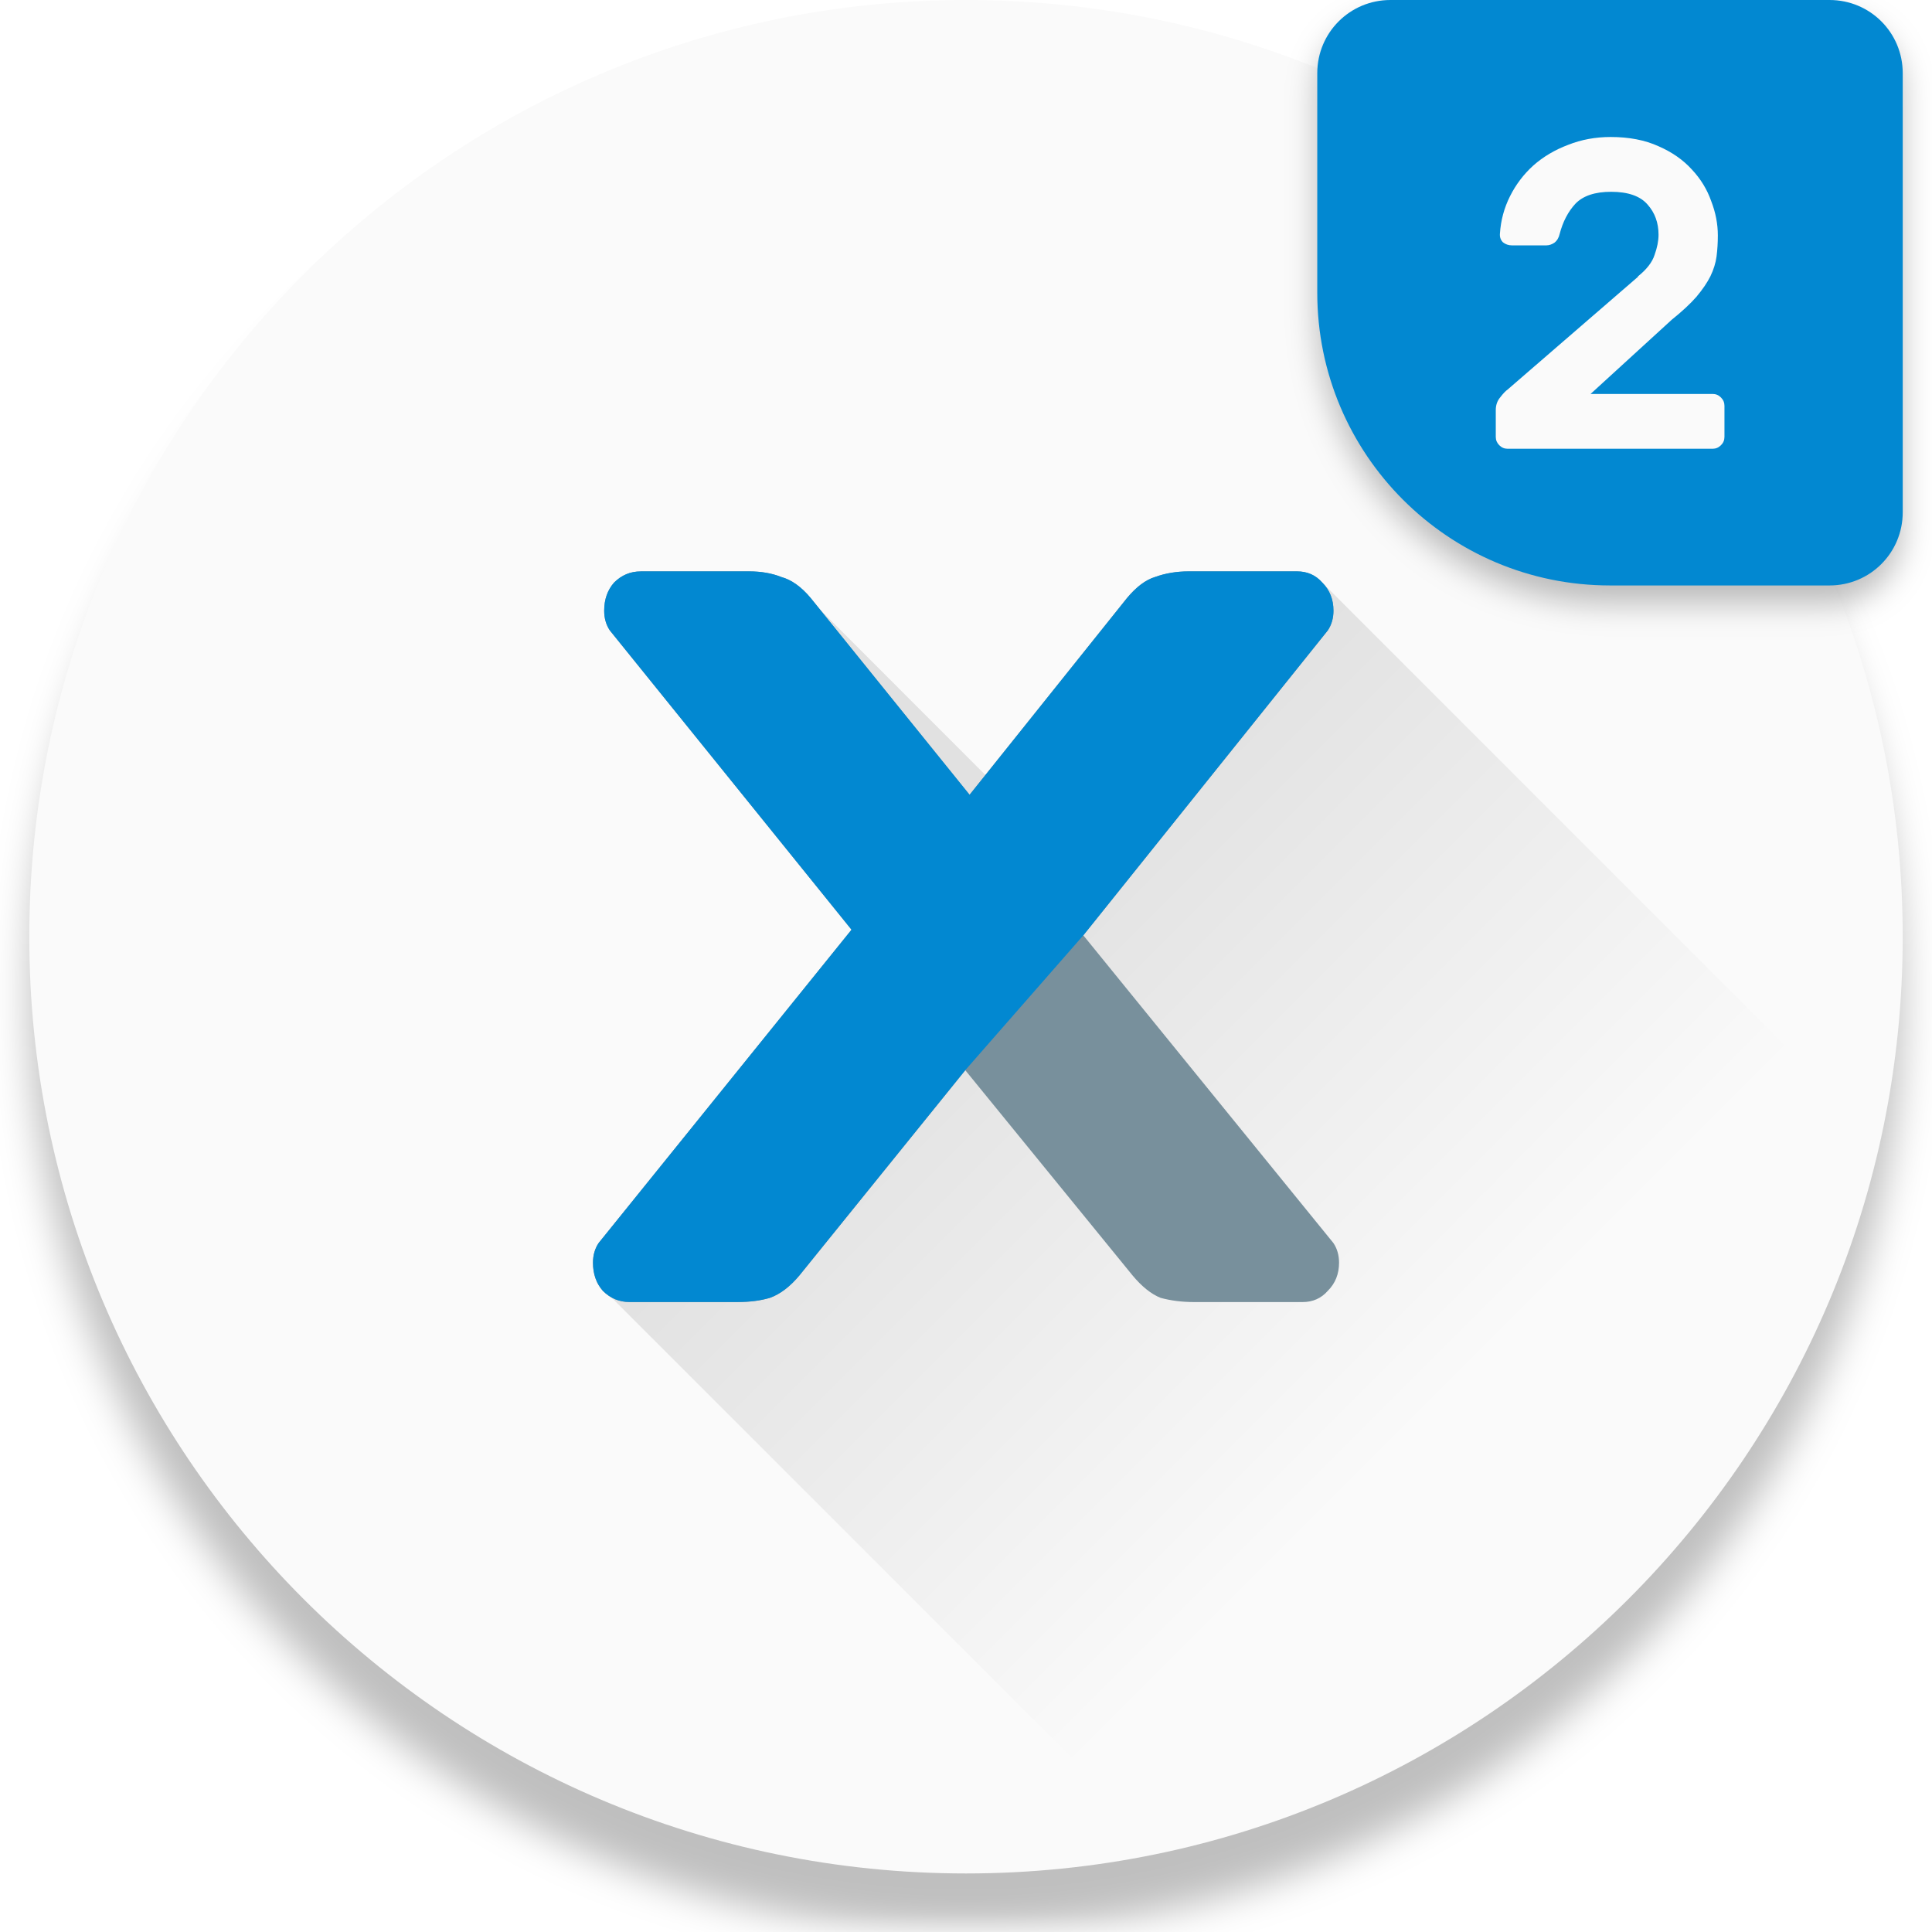
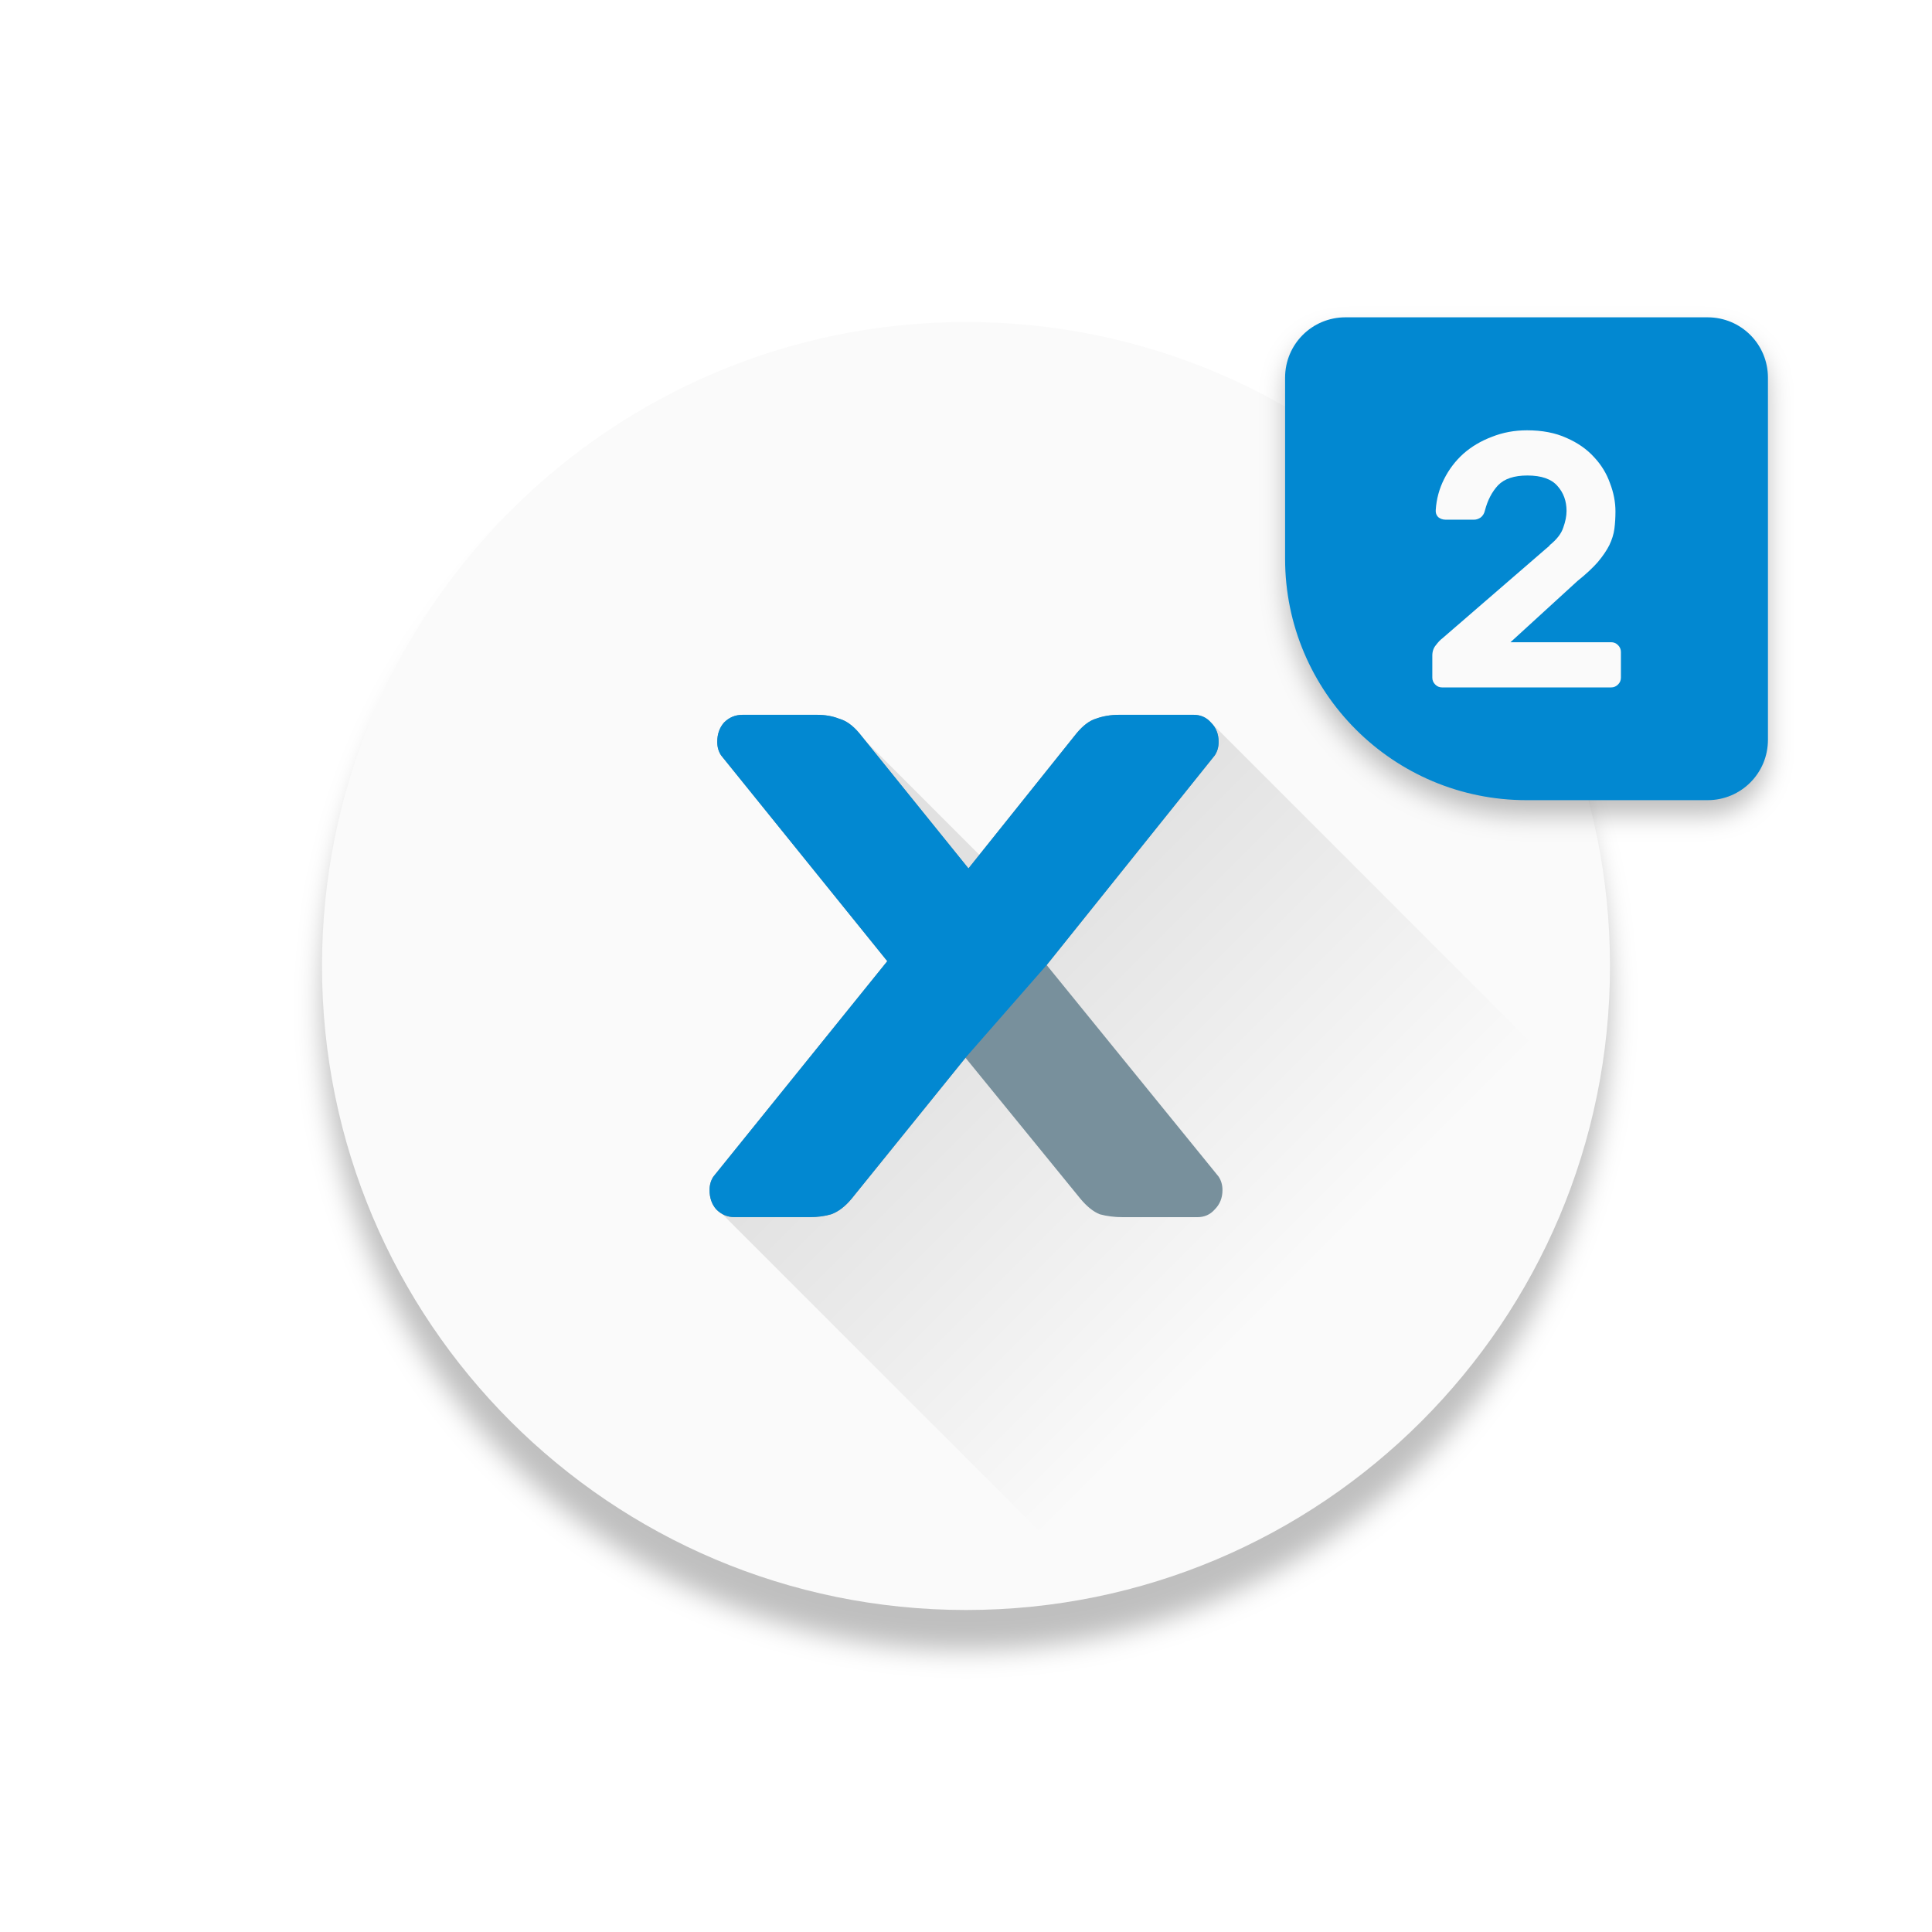
<svg xmlns="http://www.w3.org/2000/svg" xmlns:xlink="http://www.w3.org/1999/xlink" version="1.1" id="svg8212" viewBox="0 0 128 128" height="128" width="128">
  <defs id="defs8214">
    <linearGradient id="linearGradient9571">
      <stop id="stop9573" offset="0" style="stop-color:#000000;stop-opacity:0.1" />
      <stop id="stop9575" offset="1" style="stop-color:#000000;stop-opacity:0" />
    </linearGradient>
    <filter height="1.048" y="-0.024" width="1.048" x="-0.024" id="filter9513" style="color-interpolation-filters:sRGB">
      <feGaussianBlur id="feGaussianBlur9515" stdDeviation="0.32" />
    </filter>
    <filter height="1.12" y="-0.06" width="1.12" x="-0.06" id="filter9558" style="color-interpolation-filters:sRGB">
      <feGaussianBlur id="feGaussianBlur9560" stdDeviation="0.2" />
    </filter>
    <linearGradient gradientUnits="userSpaceOnUse" y2="31.732" x2="32.42" y1="23.438" x1="24.125" id="linearGradient9577" xlink:href="#linearGradient9571" />
  </defs>
  <g transform="translate(0,80)" id="layer2">
-     <g transform="matrix(3.878788,0,0,3.878788,-29.09091,-111.0303)" id="g4204">
+     <g transform="matrix(2.666667,0,0,2.666667,0,-80)" id="g4184">
      <circle r="16" cy="25" cx="24" id="circle9507" style="opacity:0.25;fill:#000000;fill-opacity:1;fill-rule:nonzero;stroke:none;stroke-width:0.1;stroke-linecap:butt;stroke-linejoin:miter;stroke-miterlimit:4;stroke-dasharray:none;stroke-dashoffset:0;stroke-opacity:1;filter:url(#filter9513)" />
      <circle style="opacity:1;fill:#fafafa;fill-opacity:1;fill-rule:nonzero;stroke:none;stroke-width:0.1;stroke-linecap:butt;stroke-linejoin:miter;stroke-miterlimit:4;stroke-dasharray:none;stroke-dashoffset:0;stroke-opacity:1" id="path8805" cx="24" cy="24" r="16" />
      <path style="opacity:1;fill:url(#linearGradient9577);fill-opacity:1;fill-rule:nonzero;stroke:none;stroke-width:0.1;stroke-linecap:butt;stroke-linejoin:miter;stroke-miterlimit:4;stroke-dasharray:none;stroke-dashoffset:0;stroke-opacity:1" d="m 21.025,17.932 1.02,5.949 -4.355,6.027 9.723,9.723 0.027,-0.025 A 16,16 0 0 0 39.6,27.5 l 0.016,-0.016 -9.531,-9.533 -5.754,3.287 -3.305,-3.307 z" id="path9521" />
      <g transform="translate(5.004,-4.696709)" style="font-style:normal;font-variant:normal;font-weight:500;font-stretch:normal;font-size:24px;line-height:100%;font-family:Rubik;-inkscape-font-specification:'Rubik Medium';letter-spacing:0px;word-spacing:0px;fill:#78909c;fill-opacity:1;stroke:none;stroke-width:1px;stroke-linecap:butt;stroke-linejoin:miter;stroke-opacity:1" id="flowRoot9443">
        <path d="m 18.984,30.977 -2.832,3.504 q -0.24,0.288 -0.504,0.384 -0.24,0.072 -0.552,0.072 l -1.848,0 q -0.264,0 -0.456,-0.192 -0.168,-0.192 -0.168,-0.48 0,-0.192 0.096,-0.336 l 4.32,-5.352 -4.128,-5.112 q -0.096,-0.144 -0.096,-0.336 0,-0.288 0.168,-0.48 0.192,-0.192 0.456,-0.192 l 1.848,0 q 0.312,0 0.552,0.096 0.264,0.072 0.504,0.36 l 2.712,3.36 2.688,-3.36 q 0.24,-0.288 0.48,-0.36 0.264,-0.096 0.576,-0.096 l 1.848,0 q 0.264,0 0.432,0.192 0.192,0.192 0.192,0.48 0,0.192 -0.096,0.336 l -4.176,5.208 4.272,5.256 q 0.096,0.144 0.096,0.336 0,0.288 -0.192,0.48 -0.168,0.192 -0.432,0.192 l -1.848,0 q -0.312,0 -0.576,-0.072 -0.24,-0.096 -0.48,-0.384 l -2.856,-3.504 z" id="path9452" />
      </g>
      <path style="font-style:normal;font-variant:normal;font-weight:500;font-stretch:normal;font-size:medium;line-height:100%;font-family:Rubik;-inkscape-font-specification:'Rubik Medium';letter-spacing:0px;word-spacing:0px;fill:#0288d1;fill-opacity:1;stroke:none;stroke-width:1px;stroke-linecap:butt;stroke-linejoin:miter;stroke-opacity:1" d="m 18.443,17.76 c -0.176,0 -0.327,0.063 -0.455,0.191 -0.112,0.128 -0.168,0.288 -0.168,0.48 0,0.128 0.032,0.24 0.096,0.336 l 4.129,5.113 -4.32,5.352 c -0.064,0.096 -0.096,0.208 -0.096,0.336 0,0.192 0.056,0.352 0.168,0.48 0.128,0.128 0.279,0.191 0.455,0.191 l 1.848,0 c 0.208,0 0.393,-0.024 0.553,-0.072 0.176,-0.064 0.344,-0.193 0.504,-0.385 l 2.832,-3.504 2.016,-2.303 4.176,-5.209 c 0.064,-0.096 0.096,-0.208 0.096,-0.336 0,-0.192 -0.063,-0.352 -0.191,-0.48 -0.112,-0.128 -0.256,-0.191 -0.432,-0.191 l -1.848,0 c -0.208,0 -0.4,0.032 -0.576,0.096 -0.16,0.048 -0.32,0.169 -0.48,0.361 l -2.688,3.359 -2.713,-3.359 c -0.16,-0.192 -0.328,-0.313 -0.504,-0.361 -0.16,-0.064 -0.343,-0.096 -0.551,-0.096 l -1.85,0 z" id="path9458" />
-       <path id="path9524" d="m 39,20.25 c 0.554,0 1,-0.446 1,-1 l 0,-6 c 0,-0.554 -0.446,-1 -1,-1 l -6,0 c -0.554,0 -1,0.446 -1,1 l 0,3 a 4,4 0 0 0 4,4 l 3,0 z" style="opacity:0.25;fill:#000000;fill-opacity:1;fill-rule:nonzero;stroke:none;stroke-width:0.1;stroke-linecap:butt;stroke-linejoin:miter;stroke-miterlimit:4;stroke-dasharray:none;stroke-dashoffset:0;stroke-opacity:1;filter:url(#filter9558)" transform="matrix(1.25,0,0,1.25,-10,-7)" />
-       <path style="opacity:1;fill:#0288d1;fill-opacity:1;fill-rule:nonzero;stroke:none;stroke-width:0.1;stroke-linecap:butt;stroke-linejoin:miter;stroke-miterlimit:4;stroke-dasharray:none;stroke-dashoffset:0;stroke-opacity:1" d="M 38.75,18 C 39.443,18 40,17.442 40,16.75 l 0,-7.5 C 40,8.557 39.443,8 38.75,8 l -7.5,0 C 30.558,8 30,8.557 30,9.25 L 30,13 a 5,5 0 0 0 5,5 l 3.75,0 z" id="rect9496" />
-       <g style="font-style:normal;font-variant:normal;font-weight:500;font-stretch:normal;font-size:7.5px;line-height:100%;font-family:Rubik;-inkscape-font-specification:'Rubik Medium';letter-spacing:0px;word-spacing:0px;fill:#fafafa;fill-opacity:1;stroke:none;stroke-width:1px;stroke-linecap:butt;stroke-linejoin:miter;stroke-opacity:1" id="flowRoot9579">
-         <path d="m 35.476,12.722 q 0.225,-0.18 0.285,-0.367 0.068,-0.188 0.068,-0.345 0,-0.307 -0.188,-0.517 -0.188,-0.217 -0.623,-0.217 -0.412,0 -0.608,0.203 -0.188,0.203 -0.27,0.517 -0.022,0.098 -0.09,0.15 -0.068,0.045 -0.135,0.045 l -0.593,0 q -0.083,0 -0.15,-0.052 -0.06,-0.06 -0.052,-0.15 0.022,-0.338 0.172,-0.637 0.15,-0.3 0.398,-0.525 0.255,-0.225 0.593,-0.352 0.338,-0.135 0.728,-0.135 0.472,0 0.818,0.158 0.345,0.15 0.57,0.398 0.225,0.24 0.33,0.54 0.113,0.292 0.113,0.585 0,0.188 -0.022,0.36 -0.022,0.165 -0.105,0.338 -0.083,0.165 -0.24,0.352 -0.158,0.18 -0.42,0.39 l -1.387,1.268 2.085,0 q 0.083,0 0.142,0.06 0.06,0.06 0.06,0.142 l 0,0.532 q 0,0.083 -0.06,0.142 -0.06,0.06 -0.142,0.06 l -3.502,0 q -0.083,0 -0.142,-0.06 -0.06,-0.06 -0.06,-0.142 l 0,-0.458 q 0,-0.128 0.075,-0.217 0.075,-0.098 0.128,-0.135 l 2.228,-1.927 z" id="path4179" />
+       <g id="g4178" transform="matrix(1.1996,0,0,1.1996,-4.060097,-1.713064)">
+         <path transform="matrix(1.25,0,0,1.25,-10,-7)" style="opacity:0.25;fill:#000000;fill-opacity:1;fill-rule:nonzero;stroke:none;stroke-width:0.1;stroke-linecap:butt;stroke-linejoin:miter;stroke-miterlimit:4;stroke-dasharray:none;stroke-dashoffset:0;stroke-opacity:1;filter:url(#filter9558)" d="m 39,20.25 c 0.554,0 1,-0.446 1,-1 l 0,-6 c 0,-0.554 -0.446,-1 -1,-1 l -6,0 c -0.554,0 -1,0.446 -1,1 l 0,3 a 4,4 0 0 0 4,4 l 3,0 z" id="path9524" />
+         <path id="rect9496" d="M 38.75,18 C 39.443,18 40,17.442 40,16.75 l 0,-7.5 C 40,8.557 39.443,8 38.75,8 l -7.5,0 C 30.558,8 30,8.557 30,9.25 L 30,13 a 5,5 0 0 0 5,5 l 3.75,0 z" style="opacity:1;fill:#0288d1;fill-opacity:1;fill-rule:nonzero;stroke:none;stroke-width:0.1;stroke-linecap:butt;stroke-linejoin:miter;stroke-miterlimit:4;stroke-dasharray:none;stroke-dashoffset:0;stroke-opacity:1" />
+         <g id="flowRoot9579" style="font-style:normal;font-variant:normal;font-weight:500;font-stretch:normal;font-size:7.5px;line-height:100%;font-family:Rubik;-inkscape-font-specification:'Rubik Medium';letter-spacing:0px;word-spacing:0px;fill:#fafafa;fill-opacity:1;stroke:none;stroke-width:1px;stroke-linecap:butt;stroke-linejoin:miter;stroke-opacity:1">
+           <path id="path4179" d="m 35.476,12.722 q 0.225,-0.18 0.285,-0.367 0.068,-0.188 0.068,-0.345 0,-0.307 -0.188,-0.517 -0.188,-0.217 -0.623,-0.217 -0.412,0 -0.608,0.203 -0.188,0.203 -0.27,0.517 -0.022,0.098 -0.09,0.15 -0.068,0.045 -0.135,0.045 l -0.593,0 q -0.083,0 -0.15,-0.052 -0.06,-0.06 -0.052,-0.15 0.022,-0.338 0.172,-0.637 0.15,-0.3 0.398,-0.525 0.255,-0.225 0.593,-0.352 0.338,-0.135 0.728,-0.135 0.472,0 0.818,0.158 0.345,0.15 0.57,0.398 0.225,0.24 0.33,0.54 0.113,0.292 0.113,0.585 0,0.188 -0.022,0.36 -0.022,0.165 -0.105,0.338 -0.083,0.165 -0.24,0.352 -0.158,0.18 -0.42,0.39 l -1.387,1.268 2.085,0 q 0.083,0 0.142,0.06 0.06,0.06 0.06,0.142 l 0,0.532 q 0,0.083 -0.06,0.142 -0.06,0.06 -0.142,0.06 l -3.502,0 q -0.083,0 -0.142,-0.06 -0.06,-0.06 -0.06,-0.142 l 0,-0.458 q 0,-0.128 0.075,-0.217 0.075,-0.098 0.128,-0.135 l 2.228,-1.927 z" />
+         </g>
      </g>
    </g>
  </g>
</svg>
